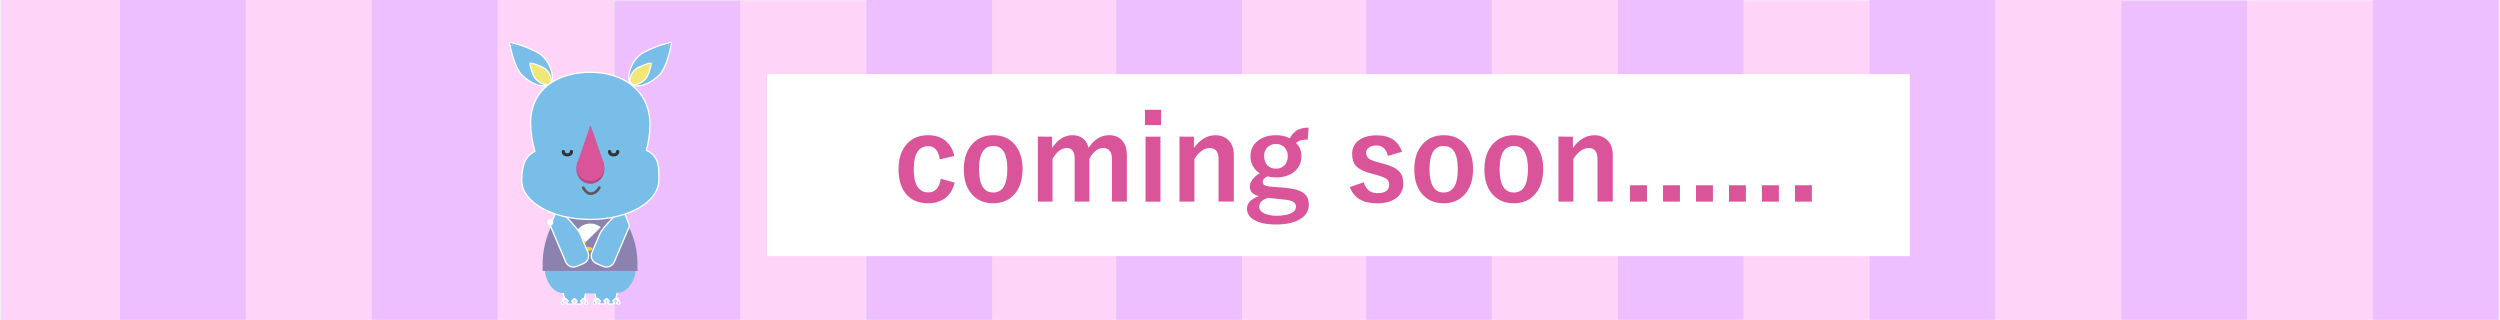
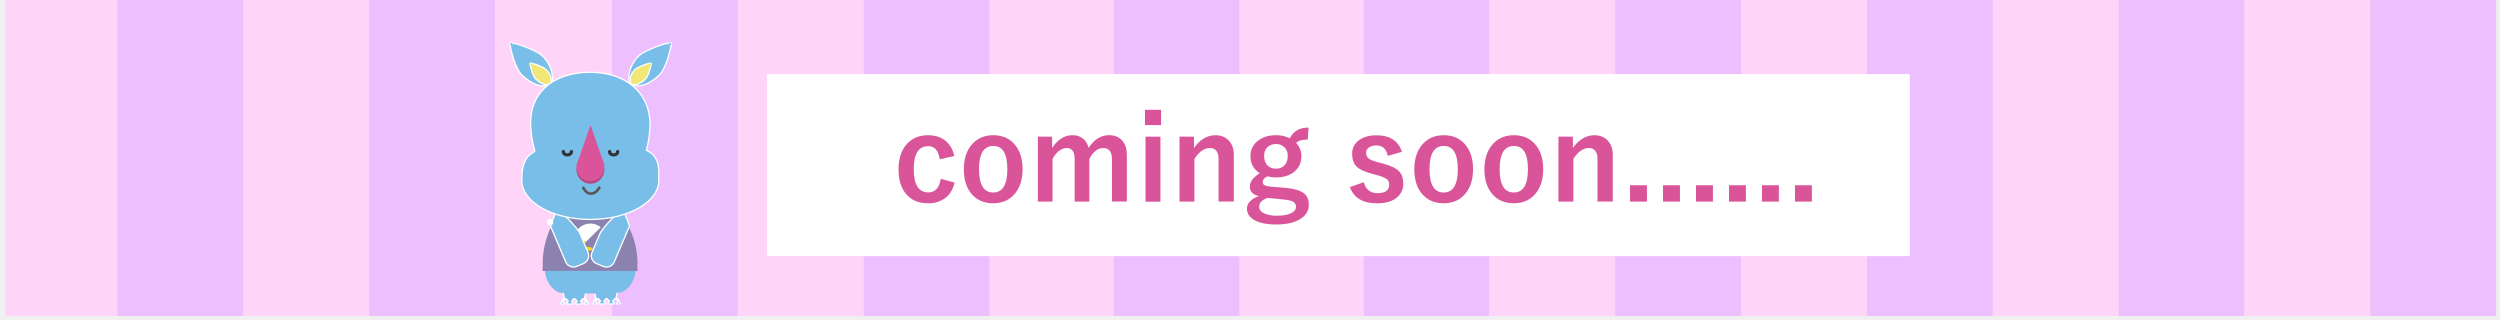
<svg xmlns="http://www.w3.org/2000/svg" id="レイヤー_1" data-name="レイヤー 1" viewBox="0 0 1923 246">
  <defs>
    <style>.cls-1,.cls-18{fill:none;}.cls-2{clip-path:url(#clip-path);}.cls-3{fill:#ffd4f9;}.cls-4{fill:#edbfff;}.cls-5{fill:#fff;}.cls-11,.cls-6,.cls-8{fill:#78bee9;}.cls-6,.cls-7{stroke:#fff;}.cls-11,.cls-18,.cls-6,.cls-7{stroke-miterlimit:10;}.cls-7,.cls-9{fill:#f0e776;}.cls-10{fill:#8c82af;}.cls-11{stroke:#78bee9;stroke-width:3px;}.cls-12{clip-path:url(#clip-path-2);}.cls-13{fill:#f3d623;}.cls-14{fill:#092738;}.cls-15{fill:#b24982;}.cls-16{fill:#d95498;}.cls-17{fill:#333;}.cls-18{stroke:#595757;stroke-linecap:round;stroke-width:2.06px;}</style>
    <clipPath id="clip-path">
-       <rect class="cls-1" width="1922" height="246" />
+       <rect class="cls-1" x="4" y="-11" width="1917" height="254" />
    </clipPath>
    <clipPath id="clip-path-2">
      <circle class="cls-1" cx="454.11" cy="184.66" r="12.69" />
    </clipPath>
  </defs>
  <g class="cls-2">
-     <rect class="cls-3" x="1" y="-3.21" width="96.8" height="255.59" />
-     <rect class="cls-3" x="189.15" y="-2.12" width="96.8" height="255.59" />
-     <rect class="cls-3" x="375.93" y="-2.12" width="96.8" height="255.59" />
-     <rect class="cls-3" x="569.53" y="0.41" width="96.8" height="255.59" />
-     <rect class="cls-3" x="761.77" y="-2.85" width="96.8" height="255.59" />
-     <rect class="cls-3" x="954" y="-3.21" width="96.8" height="255.59" />
-     <rect class="cls-3" x="1147.6" y="-9" width="96.8" height="255.59" />
-     <rect class="cls-3" x="1341.2" y="0.41" width="96.8" height="255.59" />
-     <rect class="cls-3" x="1534.8" y="-2.12" width="96.8" height="255.59" />
-     <rect class="cls-3" x="1728.4" y="0.41" width="96.8" height="255.59" />
-     <rect class="cls-4" x="92.35" y="-2.85" width="96.8" height="255.59" />
-     <rect class="cls-4" x="472.73" y="0.41" width="96.8" height="255.59" />
-     <rect class="cls-4" x="666.33" y="-2.12" width="96.8" height="255.59" />
-     <rect class="cls-4" x="858.56" y="-2.12" width="96.8" height="255.59" />
-     <rect class="cls-4" x="1050.8" y="-2.12" width="96.8" height="255.59" />
-     <rect class="cls-4" x="1244.4" y="-3.21" width="96.8" height="255.59" />
-     <rect class="cls-4" x="1438" y="-2.12" width="96.8" height="255.59" />
-     <rect class="cls-4" x="1631.6" y="0.41" width="96.8" height="255.59" />
-     <rect class="cls-4" x="1825.2" y="-2.85" width="96.8" height="255.59" />
-     <rect class="cls-4" x="285.95" y="-2.12" width="96.8" height="255.59" />
+     <rect class="cls-3" x="-1" y="-18.33" width="96.8" height="294.17" />
+     <rect class="cls-3" x="187.15" y="-17.08" width="96.8" height="294.17" />
+     <rect class="cls-3" x="373.93" y="-17.08" width="96.8" height="294.17" />
+     <rect class="cls-3" x="567.53" y="-14.17" width="96.8" height="294.17" />
+     <rect class="cls-3" x="759.77" y="-17.92" width="96.8" height="294.17" />
+     <rect class="cls-3" x="952" y="-18.33" width="96.8" height="294.17" />
+     <rect class="cls-3" x="1145.6" y="-25" width="96.8" height="294.17" />
+     <rect class="cls-3" x="1339.2" y="-14.17" width="96.8" height="294.17" />
+     <rect class="cls-3" x="1532.8" y="-17.08" width="96.8" height="294.17" />
+     <rect class="cls-3" x="1726.4" y="-14.17" width="96.8" height="294.17" />
+     <rect class="cls-4" x="90.35" y="-17.92" width="96.8" height="294.17" />
+     <rect class="cls-4" x="470.73" y="-14.17" width="96.8" height="294.17" />
+     <rect class="cls-4" x="664.33" y="-17.08" width="96.8" height="294.17" />
+     <rect class="cls-4" x="856.56" y="-17.08" width="96.8" height="294.17" />
+     <rect class="cls-4" x="1048.8" y="-17.08" width="96.8" height="294.17" />
+     <rect class="cls-4" x="1242.4" y="-18.33" width="96.8" height="294.17" />
+     <rect class="cls-4" x="1436" y="-17.08" width="96.8" height="294.17" />
+     <rect class="cls-4" x="1629.6" y="-14.17" width="96.8" height="294.17" />
+     <rect class="cls-4" x="1823.2" y="-17.92" width="96.8" height="294.17" />
+     <rect class="cls-4" x="283.95" y="-17.08" width="96.8" height="294.17" />
+     <rect class="cls-5" x="590" y="57" width="879" height="140" />
+     <path class="cls-6" d="M495.37,40.18c-9.65,5-14.36,19.69-10.06,24s14.28,1,22-6.65c4.85-4.85,8.11-18.19,9.08-23.36.57-3-3.21,1.35-1.26.21C520.26,31.38,508.63,33.26,495.37,40.18Z" />
+     <path class="cls-7" d="M490.37,52.2c-4.82,2.52-7.18,9.85-5,12s7.14.52,11-3.33c2.42-2.42,4.06-9.09,4.54-11.67.28-1.52-1.6.67-.63.1C502.81,47.81,497,48.74,490.37,52.2Z" />
+     <path class="cls-8" d="M514.21,34.53c.18.32,1.06.86,1.44.33s.77-1.22.59-1.53-1.11-.25-1.67.08A.78.78,0,0,0,514.21,34.53Z" />
+     <path class="cls-9" d="M499,50c.16.27,1.24,1,1.44.5.25-.69.51-1.29.35-1.56s-1-.22-1.47.07A.7.7,0,0,0,499,50Z" />
+     <path class="cls-6" d="M413.19,40.18c9.64,5,14.36,19.69,10.06,24s-14.29,1-22-6.65c-4.85-4.85-8.12-18.19-9.08-23.36-.57-3,3.2,1.35,1.25.21C388.3,31.38,399.93,33.26,413.19,40.18Z" />
+     <path class="cls-7" d="M418.19,52.2c4.82,2.52,7.18,9.85,5,12s-7.14.52-11-3.33c-2.42-2.42-4.06-9.09-4.54-11.67-.28-1.52,1.6.67.63.1C405.75,47.81,411.56,48.74,418.19,52.2Z" />
+     <path class="cls-8" d="M394.35,34.53c-.18.32-1.06.86-1.45.33s-.76-1.22-.58-1.53,1.1-.25,1.67.08A.78.78,0,0,1,394.35,34.53Z" />
+     <path class="cls-9" d="M409.6,50c-.15.27-1.24,1-1.43.5-.25-.69-.51-1.29-.35-1.56s1-.22,1.46.07A.68.68,0,0,1,409.6,50Z" />
+     <ellipse class="cls-6" cx="454.14" cy="164.97" rx="9.4" ry="10.99" />
+     <path class="cls-6" d="M480.21,221.36l7.42-11.45a.57.57,0,0,0,.07-.36l-1.24-7.36a.51.51,0,0,0-.5-.42l-64,0a.5.5,0,0,0-.49.43l-1.23,7.38a.52.52,0,0,0,.08.36l7.47,11.45a.48.48,0,0,0,.42.23h3.76a.5.5,0,0,1,.49.39l1.59,7a.5.5,0,0,1-.49.61h0a.54.54,0,0,0-.46.29l-1.54,3.28a.5.5,0,0,0,.45.72h1.7A.5.5,0,0,0,434,233l-.93-.93a.5.5,0,0,1,0-.71l1.57-1.57a.5.5,0,0,1,.71,0l1.57,1.57a.5.5,0,0,1,0,.71L436,233a.51.51,0,0,0,.36.86h4.13a.5.5,0,0,0,.35-.86l-.92-.93a.5.5,0,0,1,0-.71l1.57-1.57a.5.5,0,0,1,.71,0l1.57,1.57a.51.51,0,0,1,0,.71l-.93.93a.5.5,0,0,0,.36.86h4.12a.5.5,0,0,0,.36-.86l-.93-.93a.51.51,0,0,1,0-.71l1.57-1.57a.5.5,0,0,1,.71,0l1.57,1.57a.5.5,0,0,1,0,.71l-.92.93a.5.5,0,0,0,.35.86h1.7a.5.5,0,0,0,.45-.72l-1.56-3.28a.49.49,0,0,0-.45-.29h0a.5.5,0,0,1-.5-.61l1.58-7a.49.49,0,0,1,.49-.39h4.47a.5.5,0,0,1,.49.39l1.73,7.57h-.17a.51.51,0,0,0-.45.29l-1.55,3.28a.5.5,0,0,0,.45.72h1.7a.5.5,0,0,0,.36-.86l-.93-.93a.5.5,0,0,1,0-.71l1.57-1.57a.5.5,0,0,1,.71,0l1.57,1.57a.5.5,0,0,1,0,.71l-.93.93a.51.51,0,0,0,.36.86h4.13a.51.51,0,0,0,.36-.86l-.93-.93a.5.5,0,0,1,0-.71l1.57-1.57a.5.5,0,0,1,.71,0l1.57,1.57a.51.51,0,0,1,0,.71l-.93.93a.5.5,0,0,0,.36.86h4.13a.5.5,0,0,0,.35-.86l-.93-.93a.51.51,0,0,1,0-.71l1.57-1.57a.5.5,0,0,1,.71,0l1.57,1.57a.5.5,0,0,1,0,.71l-.92.93a.5.5,0,0,0,.35.86h1.7a.5.5,0,0,0,.45-.72l-1.56-3.28a.49.49,0,0,0-.45-.29h-.5a.5.5,0,0,1-.5-.61l1.58-7a.49.49,0,0,1,.49-.39h3.81A.48.48,0,0,0,480.21,221.36Z" />
+     <rect class="cls-10" x="428.79" y="157.75" width="49.6" height="50.63" />
+     <path class="cls-11" d="M473.83,223.71c3.91.66,8-2.29,10.6-6.58a17.52,17.52,0,0,0,2.9-11,16.06,16.06,0,0,0-.76-3.57h0Z" />
+     <path class="cls-10" d="M490.44,208.45l-13.51-.12-.15-45a68,68,0,0,1,11.72,24.22,61.52,61.52,0,0,1,1.76,18.13" />
+     <path class="cls-11" d="M433.81,223.85C426,225,417.9,211.67,421.56,202.41h0Z" />
+     <path class="cls-10" d="M417.26,208.39h12.6l.53-45a70,70,0,0,0-11.14,24.11,65.54,65.54,0,0,0-1.8,18.12" />
+     <g class="cls-12">
+       <path class="cls-5" d="M441.42,193.65V171.93a.6.6,0,0,1,.61-.59h22.15a.59.59,0,0,1,.43,1l-22.15,21.72A.61.61,0,0,1,441.42,193.65Z" />
+       <path class="cls-5" d="M469.84,178.78v19.33c0,.44-.52.79-1.17.79H455.28c-.86,0-1.42-.6-1.06-1.12L465,175.68C465.56,174.91,469.84,177.94,469.84,178.78Z" />
+       <path class="cls-5" d="M534.83,202.9v19.33c0,.44-.53.79-1.18.79H520.27c-.86,0-1.43-.6-1.07-1.12L530,199.79C530.55,199,534.83,202.05,534.83,202.9Z" />
+       <ellipse class="cls-13" cx="451.82" cy="191.44" rx="3.99" ry="1.6" />
+       <polygon class="cls-13" points="446.54 190.08 441.08 177.66 450.54 186.16 446.54 190.08" />
+       <polygon class="cls-14" points="442.19 180.17 439.85 185.97 443.95 192.6 446.54 190.08 442.19 180.17" />
+     </g>
+     <circle class="cls-15" cx="454.14" cy="130.61" r="10.73" />
+     <rect class="cls-8" x="447.03" y="212.17" width="13.59" height="13.59" />
+     <path class="cls-10" d="M465.93,178.14c3.22,0,3.22-5,0-5s-3.22,5,0,5Z" />
+     <path class="cls-10" d="M435.88,187.22c3.22,0,3.22-5,0-5s-3.22,5,0,5Z" />
+     <path class="cls-6" d="M464,204.91l-5.24-2.23a6.48,6.48,0,0,1-3.43-8.48l6.31-14.87c1.39-3.28,16.17-19.92,19.45-18.53l-.25,4.45a75.62,75.62,0,0,1,3.06,7.46,2.74,2.74,0,0,1-.05,2l-11.36,26.76A6.49,6.49,0,0,1,464,204.91Z" />
+     <path class="cls-6" d="M443.6,204.91l5.25-2.23a6.48,6.48,0,0,0,3.43-8.48L446,179.33c-1.39-3.28-16.17-19.92-19.45-18.53l.24,4.45a78.17,78.17,0,0,0-3.06,7.46,2.79,2.79,0,0,0,.06,2l11.35,26.76A6.5,6.5,0,0,0,443.6,204.91Z" />
+     <path class="cls-5" d="M423.16,173.46c3.21,0,3.22-5,0-5s-3.23,5,0,5Z" />
+     <path class="cls-6" d="M499.52,116.83c-.71-.45-1.48-.88-2.29-1.29A80.72,80.72,0,0,0,500,96c0-26.38-20.57-40.42-45.93-40.42s-45.93,12.89-45.93,39.27a84.24,84.24,0,0,0,3.28,21.51,25.41,25.41,0,0,0-3.79,2.63c-5.69,4.78-6.29,13.61-6.29,19.82,0,16.56,23.6,30,52.71,30h0c29.1,0,52.68-13.43,52.68-30C506.79,131.12,507.81,122.13,499.52,116.83Z" />
+     <circle class="cls-15" cx="454.14" cy="130.61" r="10.73" />
+     <path class="cls-16" d="M453.88,97.07l-10.27,29.7a.36.36,0,0,0,.34.48h20.54a.36.36,0,0,0,.34-.48l-10.27-29.7A.36.36,0,0,0,453.88,97.07Z" />
+     <circle class="cls-16" cx="454.14" cy="128.63" r="10.73" />
+     <path class="cls-17" d="M432.07,116.59c0,5,8.67,5,8.71,0a1.25,1.25,0,0,0-2.5,0c0,1.81-3.7,1.8-3.71,0a1.25,1.25,0,0,0-2.5,0Z" />
+     <path class="cls-17" d="M467.66,116.59c0,5,8.67,5,8.7,0a1.25,1.25,0,0,0-2.5,0c0,1.81-3.7,1.8-3.7,0a1.25,1.25,0,0,0-2.5,0Z" />
+     <path class="cls-18" d="M461,144.33c-2.18,4-5.28,4.76-6.95,4.65-3.33-.22-5.42-4.58-5.42-4.58" />
+     <path class="cls-16" d="M734,120l-11.11,2.54q-1.6-10.14-8.84-10.13-11.21,0-11.2,17.77T714.08,148q7.9,0,9.55-10.48l10.66,2.93q-1.95,8.26-7.86,12.35a21.56,21.56,0,0,1-12.62,3.56q-11.37,0-17.42-7.82-5.24-6.86-5.24-18.22,0-13,6.93-20.13,6-6.18,15.73-6.18,8.63,0,14,4.71A20.17,20.17,0,0,1,734,120Z" />
+     <path class="cls-16" d="M764,104q10.93,0,17.11,7.87,5.46,7,5.46,18.17,0,12.93-7,20.13-6,6.18-15.64,6.18-11,0-17.15-7.87-5.41-6.93-5.42-18.17,0-12.89,7.06-20.13Q754.51,104,764,104Zm0,8.27q-10.93,0-10.93,17.86t10.84,17.95q10.94,0,10.93-17.95T764,112.29Z" />
+     <path class="cls-16" d="M809.25,105.13v8.76Q815.66,104,825,104a12.4,12.4,0,0,1,8.58,3,12.69,12.69,0,0,1,3.73,6.76q6.45-9.78,15.82-9.78,6.61,0,10.31,4.45,3.33,3.94,3.33,10.57v36H855.29V122.24q0-8.4-6.94-8.4a9.42,9.42,0,0,0-6.17,2.67,17.59,17.59,0,0,0-4.27,5.82v32.75H826.63V122.24q0-8.4-6.18-8.4a9.94,9.94,0,0,0-6.31,2.62,18,18,0,0,0-4.53,5.87v32.75H798.32v-50Z" />
+     <path class="cls-16" d="M893.1,84.47V96.2H880.7V84.47Zm-.49,20.66v50H881.15v-50Z" />
+     <path class="cls-16" d="M918.38,105.13v8.76a23.84,23.84,0,0,1,7.82-7.51,17.13,17.13,0,0,1,8.58-2.36q6.79,0,10.71,4.45,3.56,4,3.55,10.57v36H937.31V122.24q0-8.4-6.93-8.4a10.92,10.92,0,0,0-6.58,2.58,21.27,21.27,0,0,0-5.06,5.91v32.75H907.27v-50Z" />
+     <path class="cls-16" d="M1006.58,98.2l-.71,9.2a19.19,19.19,0,0,0-5.82.67,9.2,9.2,0,0,0-3.11,1.91,13.85,13.85,0,0,1,4.09,10q0,8.19-6.22,12.67-5.25,3.83-13.42,3.82a24.19,24.19,0,0,1-6.49-.84q-3.64,1.81-3.64,4.35a2.6,2.6,0,0,0,1.51,2.53,16.54,16.54,0,0,0,5.42,1.11l11.29.94q10,1,14.08,4.62,3.2,3,3.2,8.31,0,7.23-7.33,11.42-6.7,3.76-17.77,3.77-11.38,0-17.42-3.77-5.07-3.21-5.07-8.36,0-6.39,9.2-9.73-7-1.55-7-7.2T969,133.26a14.7,14.7,0,0,1-7.11-13.2,14.17,14.17,0,0,1,6.22-12.17Q973.4,104,981.48,104a22.09,22.09,0,0,1,10.62,2.4,15.19,15.19,0,0,1,6.22-6.57A17.83,17.83,0,0,1,1006.58,98.2Zm-31.32,54q-6.72,2.13-6.71,6.8,0,3.47,4.26,5.33a23.73,23.73,0,0,0,9.47,1.6q7.46,0,11.42-2.22c2.1-1.19,3.15-2.65,3.15-4.4a4.42,4.42,0,0,0-2-4.09c-1.37-.8-3.75-1.38-7.16-1.73Zm6.17-41.41a8.91,8.91,0,0,0-6.8,2.75,9.08,9.08,0,0,0-2.26,6.36q0,5,2.89,7.64a8.84,8.84,0,0,0,6.17,2.18,8.71,8.71,0,0,0,6.85-2.8,10.24,10.24,0,0,0,2.26-6.94,8.86,8.86,0,0,0-3-7.1A9,9,0,0,0,981.43,110.78Z" />
+     <path class="cls-16" d="M1078.39,116.78l-10.84,3.11q-1.87-8.06-8.89-8a9.25,9.25,0,0,0-6,1.78,4.4,4.4,0,0,0-1.82,3.6,5.59,5.59,0,0,0,2,4.71q1.86,1.42,6.89,2.75l4.17,1.12q9.06,2.4,12.49,6.17,3,3.33,3,9a13.34,13.34,0,0,1-5.73,11.55q-5.29,3.83-14.49,3.83-16.31,0-20.84-12.49l10.67-3.73q2.4,8.4,10.44,8.4,9.11,0,9.11-6.45a5.24,5.24,0,0,0-2.14-4.66,31.94,31.94,0,0,0-7.51-2.85l-4.17-1.15q-8.67-2.31-11.87-6c-1.86-2.2-2.8-5.25-2.8-9.16a12.4,12.4,0,0,1,5.47-10.62q5-3.6,13.29-3.6Q1074.08,104,1078.39,116.78Z" />
+     <path class="cls-16" d="M1110.51,104q10.93,0,17.11,7.87,5.46,7,5.46,18.17,0,12.93-7,20.13-6,6.18-15.64,6.18-11,0-17.15-7.87-5.41-6.93-5.42-18.17,0-12.89,7.07-20.13Q1101,104,1110.51,104Zm0,8.27q-10.92,0-10.93,17.86t10.84,17.95q10.93,0,10.93-17.95T1110.51,112.29Z" />
+     <path class="cls-16" d="M1164.46,104q10.92,0,17.1,7.87,5.48,7,5.47,18.17,0,12.93-7,20.13-6,6.18-15.64,6.18-11,0-17.16-7.87-5.42-6.93-5.42-18.17,0-12.89,7.07-20.13Q1155,104,1164.46,104Zm0,8.27q-10.93,0-10.94,17.86t10.85,17.95q10.92,0,10.93-17.95T1164.46,112.29Z" />
+     <path class="cls-16" d="M1209.87,105.13v8.76a23.84,23.84,0,0,1,7.82-7.51,17.07,17.07,0,0,1,8.57-2.36q6.79,0,10.71,4.45,3.55,4,3.56,10.57v36h-11.74V122.24q0-8.4-6.93-8.4a10.89,10.89,0,0,0-6.57,2.58,21.13,21.13,0,0,0-5.07,5.91v32.75h-11.46v-50Z" />
+     <path class="cls-16" d="M1266.83,142.5v12.58h-13V142.5Z" />
+     <path class="cls-16" d="M1292.2,142.5v12.58h-13V142.5Z" />
+     <path class="cls-16" d="M1317.57,142.5v12.58h-13V142.5Z" />
+     <path class="cls-16" d="M1342.94,142.5v12.58h-13V142.5Z" />
+     <path class="cls-16" d="M1368.31,142.5v12.58h-13V142.5Z" />
+     <path class="cls-16" d="M1393.69,142.5v12.58h-13V142.5Z" />
  </g>
-   <rect class="cls-5" x="590" y="57" width="879" height="140" />
-   <path class="cls-6" d="M495.37,40.18c-9.65,5-14.36,19.69-10.06,24s14.28,1,22-6.65c4.85-4.85,8.11-18.19,9.08-23.36.57-3-3.21,1.35-1.26.21C520.26,31.38,508.63,33.26,495.37,40.18Z" />
-   <path class="cls-7" d="M490.37,52.2c-4.82,2.52-7.18,9.85-5,12s7.14.52,11-3.33c2.42-2.42,4.06-9.09,4.54-11.67.28-1.52-1.6.67-.63.1C502.81,47.81,497,48.74,490.37,52.2Z" />
-   <path class="cls-8" d="M514.21,34.53c.18.32,1.06.86,1.44.33s.77-1.22.59-1.53-1.11-.25-1.67.08A.78.78,0,0,0,514.21,34.53Z" />
-   <path class="cls-9" d="M499,50c.16.27,1.24,1,1.44.5.25-.69.51-1.29.35-1.56s-1-.22-1.47.07A.7.7,0,0,0,499,50Z" />
-   <path class="cls-6" d="M413.19,40.18c9.64,5,14.36,19.69,10.06,24s-14.29,1-22-6.65c-4.85-4.85-8.12-18.19-9.08-23.36-.57-3,3.2,1.35,1.25.21C388.3,31.38,399.93,33.26,413.19,40.18Z" />
-   <path class="cls-7" d="M418.19,52.2c4.82,2.52,7.18,9.85,5,12s-7.14.52-11-3.33c-2.42-2.42-4.06-9.09-4.54-11.67-.28-1.52,1.6.67.63.1C405.75,47.81,411.56,48.74,418.19,52.2Z" />
-   <path class="cls-8" d="M394.35,34.53c-.18.32-1.06.86-1.45.33s-.76-1.22-.58-1.53,1.1-.25,1.67.08A.78.78,0,0,1,394.35,34.53Z" />
-   <path class="cls-9" d="M409.6,50c-.15.27-1.24,1-1.43.5-.25-.69-.51-1.29-.35-1.56s1-.22,1.46.07A.68.68,0,0,1,409.6,50Z" />
-   <ellipse class="cls-6" cx="454.14" cy="164.97" rx="9.4" ry="10.99" />
-   <path class="cls-6" d="M480.21,221.36l7.42-11.45a.57.57,0,0,0,.07-.36l-1.24-7.36a.51.51,0,0,0-.5-.42l-64,0a.5.5,0,0,0-.49.43l-1.23,7.38a.52.52,0,0,0,.08.36l7.47,11.45a.48.48,0,0,0,.42.23h3.76a.5.5,0,0,1,.49.39l1.59,7a.5.5,0,0,1-.49.61h0a.54.54,0,0,0-.46.29l-1.54,3.28a.5.5,0,0,0,.45.72h1.7A.5.5,0,0,0,434,233l-.93-.93a.5.5,0,0,1,0-.71l1.57-1.57a.5.5,0,0,1,.71,0l1.57,1.57a.5.5,0,0,1,0,.71L436,233a.51.51,0,0,0,.36.86h4.13a.5.5,0,0,0,.35-.86l-.92-.93a.5.5,0,0,1,0-.71l1.57-1.57a.5.5,0,0,1,.71,0l1.57,1.57a.51.51,0,0,1,0,.71l-.93.93a.5.5,0,0,0,.36.86h4.12a.5.5,0,0,0,.36-.86l-.93-.93a.51.51,0,0,1,0-.71l1.57-1.57a.5.5,0,0,1,.71,0l1.57,1.57a.5.5,0,0,1,0,.71l-.92.93a.5.5,0,0,0,.35.86h1.7a.5.5,0,0,0,.45-.72l-1.56-3.28a.49.49,0,0,0-.45-.29h0a.5.5,0,0,1-.5-.61l1.58-7a.49.49,0,0,1,.49-.39h4.47a.5.5,0,0,1,.49.39l1.73,7.57h-.17a.51.51,0,0,0-.45.29l-1.55,3.28a.5.5,0,0,0,.45.72h1.7a.5.5,0,0,0,.36-.86l-.93-.93a.5.5,0,0,1,0-.71l1.57-1.57a.5.5,0,0,1,.71,0l1.57,1.57a.5.5,0,0,1,0,.71l-.93.93a.51.51,0,0,0,.36.86h4.13a.51.51,0,0,0,.36-.86l-.93-.93a.5.5,0,0,1,0-.71l1.57-1.57a.5.5,0,0,1,.71,0l1.57,1.57a.51.51,0,0,1,0,.71l-.93.93a.5.5,0,0,0,.36.86h4.13a.5.5,0,0,0,.35-.86l-.93-.93a.51.51,0,0,1,0-.71l1.57-1.57a.5.5,0,0,1,.71,0l1.57,1.57a.5.5,0,0,1,0,.71l-.92.93a.5.5,0,0,0,.35.86h1.7a.5.5,0,0,0,.45-.72l-1.56-3.28a.49.49,0,0,0-.45-.29h-.5a.5.5,0,0,1-.5-.61l1.58-7a.49.49,0,0,1,.49-.39h3.81A.48.48,0,0,0,480.21,221.36Z" />
-   <rect class="cls-10" x="428.79" y="157.75" width="49.6" height="50.63" />
-   <path class="cls-11" d="M473.83,223.71c3.91.66,8-2.29,10.6-6.58a17.52,17.52,0,0,0,2.9-11,16.06,16.06,0,0,0-.76-3.57h0Z" />
-   <path class="cls-10" d="M490.44,208.45l-13.51-.12-.15-45a68,68,0,0,1,11.72,24.22,61.52,61.52,0,0,1,1.76,18.13" />
-   <path class="cls-11" d="M433.81,223.85C426,225,417.9,211.67,421.56,202.41h0Z" />
-   <path class="cls-10" d="M417.26,208.39h12.6l.53-45a70,70,0,0,0-11.14,24.11,65.54,65.54,0,0,0-1.8,18.12" />
-   <g class="cls-12">
-     <path class="cls-5" d="M441.42,193.65V171.93a.6.6,0,0,1,.61-.59h22.15a.59.59,0,0,1,.43,1l-22.15,21.72A.61.61,0,0,1,441.42,193.65Z" />
-     <path class="cls-5" d="M469.84,178.78v19.33c0,.44-.52.79-1.17.79H455.28c-.86,0-1.42-.6-1.06-1.12L465,175.68C465.56,174.91,469.84,177.94,469.84,178.78Z" />
-     <path class="cls-5" d="M534.83,202.9v19.33c0,.44-.53.79-1.18.79H520.27c-.86,0-1.43-.6-1.07-1.12L530,199.79C530.55,199,534.83,202.05,534.83,202.9Z" />
-     <ellipse class="cls-13" cx="451.82" cy="191.44" rx="3.99" ry="1.6" />
-     <polygon class="cls-13" points="446.54 190.08 441.08 177.66 450.54 186.16 446.54 190.08" />
-     <polygon class="cls-14" points="442.19 180.17 439.85 185.97 443.95 192.6 446.54 190.08 442.19 180.17" />
-   </g>
-   <circle class="cls-15" cx="454.14" cy="130.61" r="10.73" />
-   <rect class="cls-8" x="447.03" y="212.17" width="13.59" height="13.59" />
-   <path class="cls-10" d="M465.93,178.14c3.22,0,3.22-5,0-5s-3.22,5,0,5Z" />
-   <path class="cls-10" d="M435.88,187.22c3.22,0,3.22-5,0-5s-3.22,5,0,5Z" />
-   <path class="cls-6" d="M464,204.91l-5.24-2.23a6.48,6.48,0,0,1-3.43-8.48l6.31-14.87c1.39-3.28,16.17-19.92,19.45-18.53l-.25,4.45a75.62,75.62,0,0,1,3.06,7.46,2.74,2.74,0,0,1-.05,2l-11.36,26.76A6.49,6.49,0,0,1,464,204.91Z" />
-   <path class="cls-6" d="M443.6,204.91l5.25-2.23a6.48,6.48,0,0,0,3.43-8.48L446,179.33c-1.39-3.28-16.17-19.92-19.45-18.53l.24,4.45a78.17,78.17,0,0,0-3.06,7.46,2.79,2.79,0,0,0,.06,2l11.35,26.76A6.5,6.5,0,0,0,443.6,204.91Z" />
-   <path class="cls-5" d="M423.16,173.46c3.21,0,3.22-5,0-5s-3.23,5,0,5Z" />
-   <path class="cls-6" d="M499.52,116.83c-.71-.45-1.48-.88-2.29-1.29A80.72,80.72,0,0,0,500,96c0-26.38-20.57-40.42-45.93-40.42s-45.93,12.89-45.93,39.27a84.24,84.24,0,0,0,3.28,21.51,25.41,25.41,0,0,0-3.79,2.63c-5.69,4.78-6.29,13.61-6.29,19.82,0,16.56,23.6,30,52.71,30h0c29.1,0,52.68-13.43,52.68-30C506.79,131.12,507.81,122.13,499.52,116.83Z" />
-   <circle class="cls-15" cx="454.14" cy="130.61" r="10.73" />
-   <path class="cls-16" d="M453.88,97.07l-10.27,29.7a.36.36,0,0,0,.34.48h20.54a.36.36,0,0,0,.34-.48l-10.27-29.7A.36.36,0,0,0,453.88,97.07Z" />
-   <circle class="cls-16" cx="454.14" cy="128.63" r="10.73" />
-   <path class="cls-17" d="M432.07,116.59c0,5,8.67,5,8.71,0a1.25,1.25,0,0,0-2.5,0c0,1.81-3.7,1.8-3.71,0a1.25,1.25,0,0,0-2.5,0Z" />
-   <path class="cls-17" d="M467.66,116.59c0,5,8.67,5,8.7,0a1.25,1.25,0,0,0-2.5,0c0,1.81-3.7,1.8-3.7,0a1.25,1.25,0,0,0-2.5,0Z" />
-   <path class="cls-18" d="M461,144.33c-2.18,4-5.28,4.76-6.95,4.65-3.33-.22-5.42-4.58-5.42-4.58" />
-   <path class="cls-16" d="M734,120l-11.11,2.54q-1.6-10.14-8.84-10.13-11.21,0-11.2,17.77T714.08,148q7.9,0,9.55-10.48l10.66,2.93q-1.95,8.26-7.86,12.35a21.56,21.56,0,0,1-12.62,3.56q-11.37,0-17.42-7.82-5.24-6.86-5.24-18.22,0-13,6.93-20.13,6-6.18,15.73-6.18,8.63,0,14,4.71A20.17,20.17,0,0,1,734,120Z" />
-   <path class="cls-16" d="M764,104q10.93,0,17.11,7.87,5.46,7,5.46,18.17,0,12.93-7,20.13-6,6.18-15.64,6.18-11,0-17.15-7.87-5.41-6.93-5.42-18.17,0-12.89,7.06-20.13Q754.51,104,764,104Zm0,8.27q-10.93,0-10.93,17.86t10.84,17.95q10.94,0,10.93-17.95T764,112.29Z" />
-   <path class="cls-16" d="M809.25,105.13v8.76Q815.66,104,825,104a12.4,12.4,0,0,1,8.58,3,12.69,12.69,0,0,1,3.73,6.76q6.45-9.78,15.82-9.78,6.61,0,10.31,4.45,3.33,3.94,3.33,10.57v36H855.29V122.24q0-8.4-6.94-8.4a9.42,9.42,0,0,0-6.17,2.67,17.59,17.59,0,0,0-4.27,5.82v32.75H826.63V122.24q0-8.4-6.18-8.4a9.94,9.94,0,0,0-6.31,2.62,18,18,0,0,0-4.53,5.87v32.75H798.32v-50Z" />
-   <path class="cls-16" d="M893.1,84.47V96.2H880.7V84.47Zm-.49,20.66v50H881.15v-50Z" />
-   <path class="cls-16" d="M918.38,105.13v8.76a23.84,23.84,0,0,1,7.82-7.51,17.13,17.13,0,0,1,8.58-2.36q6.79,0,10.71,4.45,3.56,4,3.55,10.57v36H937.31V122.24q0-8.4-6.93-8.4a10.92,10.92,0,0,0-6.58,2.58,21.27,21.27,0,0,0-5.06,5.91v32.75H907.27v-50Z" />
-   <path class="cls-16" d="M1006.58,98.2l-.71,9.2a19.19,19.19,0,0,0-5.82.67,9.2,9.2,0,0,0-3.11,1.91,13.85,13.85,0,0,1,4.09,10q0,8.19-6.22,12.67-5.25,3.83-13.42,3.82a24.19,24.19,0,0,1-6.49-.84q-3.64,1.81-3.64,4.35a2.6,2.6,0,0,0,1.51,2.53,16.54,16.54,0,0,0,5.42,1.11l11.29.94q10,1,14.08,4.62,3.2,3,3.2,8.31,0,7.23-7.33,11.42-6.7,3.76-17.77,3.77-11.38,0-17.42-3.77-5.07-3.21-5.07-8.36,0-6.39,9.2-9.73-7-1.55-7-7.2T969,133.26a14.7,14.7,0,0,1-7.11-13.2,14.17,14.17,0,0,1,6.22-12.17Q973.4,104,981.48,104a22.09,22.09,0,0,1,10.62,2.4,15.19,15.19,0,0,1,6.22-6.57A17.83,17.83,0,0,1,1006.58,98.2Zm-31.32,54q-6.72,2.13-6.71,6.8,0,3.47,4.26,5.33a23.73,23.73,0,0,0,9.47,1.6q7.46,0,11.42-2.22c2.1-1.19,3.15-2.65,3.15-4.4a4.42,4.42,0,0,0-2-4.09c-1.37-.8-3.75-1.38-7.16-1.73Zm6.17-41.41a8.91,8.91,0,0,0-6.8,2.75,9.08,9.08,0,0,0-2.26,6.36q0,5,2.89,7.64a8.84,8.84,0,0,0,6.17,2.18,8.71,8.71,0,0,0,6.85-2.8,10.24,10.24,0,0,0,2.26-6.94,8.86,8.86,0,0,0-3-7.1A9,9,0,0,0,981.43,110.78Z" />
-   <path class="cls-16" d="M1078.39,116.78l-10.84,3.11q-1.87-8.06-8.89-8a9.25,9.25,0,0,0-6,1.78,4.4,4.4,0,0,0-1.82,3.6,5.59,5.59,0,0,0,2,4.71q1.86,1.42,6.89,2.75l4.17,1.12q9.06,2.4,12.49,6.17,3,3.33,3,9a13.34,13.34,0,0,1-5.73,11.55q-5.29,3.83-14.49,3.83-16.31,0-20.84-12.49l10.67-3.73q2.4,8.4,10.44,8.4,9.11,0,9.11-6.45a5.24,5.24,0,0,0-2.14-4.66,31.94,31.94,0,0,0-7.51-2.85l-4.17-1.15q-8.67-2.31-11.87-6c-1.86-2.2-2.8-5.25-2.8-9.16a12.4,12.4,0,0,1,5.47-10.62q5-3.6,13.29-3.6Q1074.08,104,1078.39,116.78Z" />
-   <path class="cls-16" d="M1110.51,104q10.93,0,17.11,7.87,5.46,7,5.46,18.17,0,12.93-7,20.13-6,6.18-15.64,6.18-11,0-17.15-7.87-5.41-6.93-5.42-18.17,0-12.89,7.07-20.13Q1101,104,1110.51,104Zm0,8.27q-10.92,0-10.93,17.86t10.84,17.95q10.93,0,10.93-17.95T1110.51,112.29Z" />
-   <path class="cls-16" d="M1164.46,104q10.92,0,17.1,7.87,5.48,7,5.47,18.17,0,12.93-7,20.13-6,6.18-15.64,6.18-11,0-17.16-7.87-5.42-6.93-5.42-18.17,0-12.89,7.07-20.13Q1155,104,1164.46,104Zm0,8.27q-10.93,0-10.94,17.86t10.85,17.95q10.92,0,10.93-17.95T1164.46,112.29Z" />
-   <path class="cls-16" d="M1209.87,105.13v8.76a23.84,23.84,0,0,1,7.82-7.51,17.07,17.07,0,0,1,8.57-2.36q6.79,0,10.71,4.45,3.55,4,3.56,10.57v36h-11.74V122.24q0-8.4-6.93-8.4a10.89,10.89,0,0,0-6.57,2.58,21.13,21.13,0,0,0-5.07,5.91v32.75h-11.46v-50Z" />
-   <path class="cls-16" d="M1266.83,142.5v12.58h-13V142.5Z" />
-   <path class="cls-16" d="M1292.2,142.5v12.58h-13V142.5Z" />
-   <path class="cls-16" d="M1317.57,142.5v12.58h-13V142.5Z" />
-   <path class="cls-16" d="M1342.94,142.5v12.58h-13V142.5Z" />
-   <path class="cls-16" d="M1368.31,142.5v12.58h-13V142.5Z" />
-   <path class="cls-16" d="M1393.69,142.5v12.58h-13V142.5Z" />
</svg>
